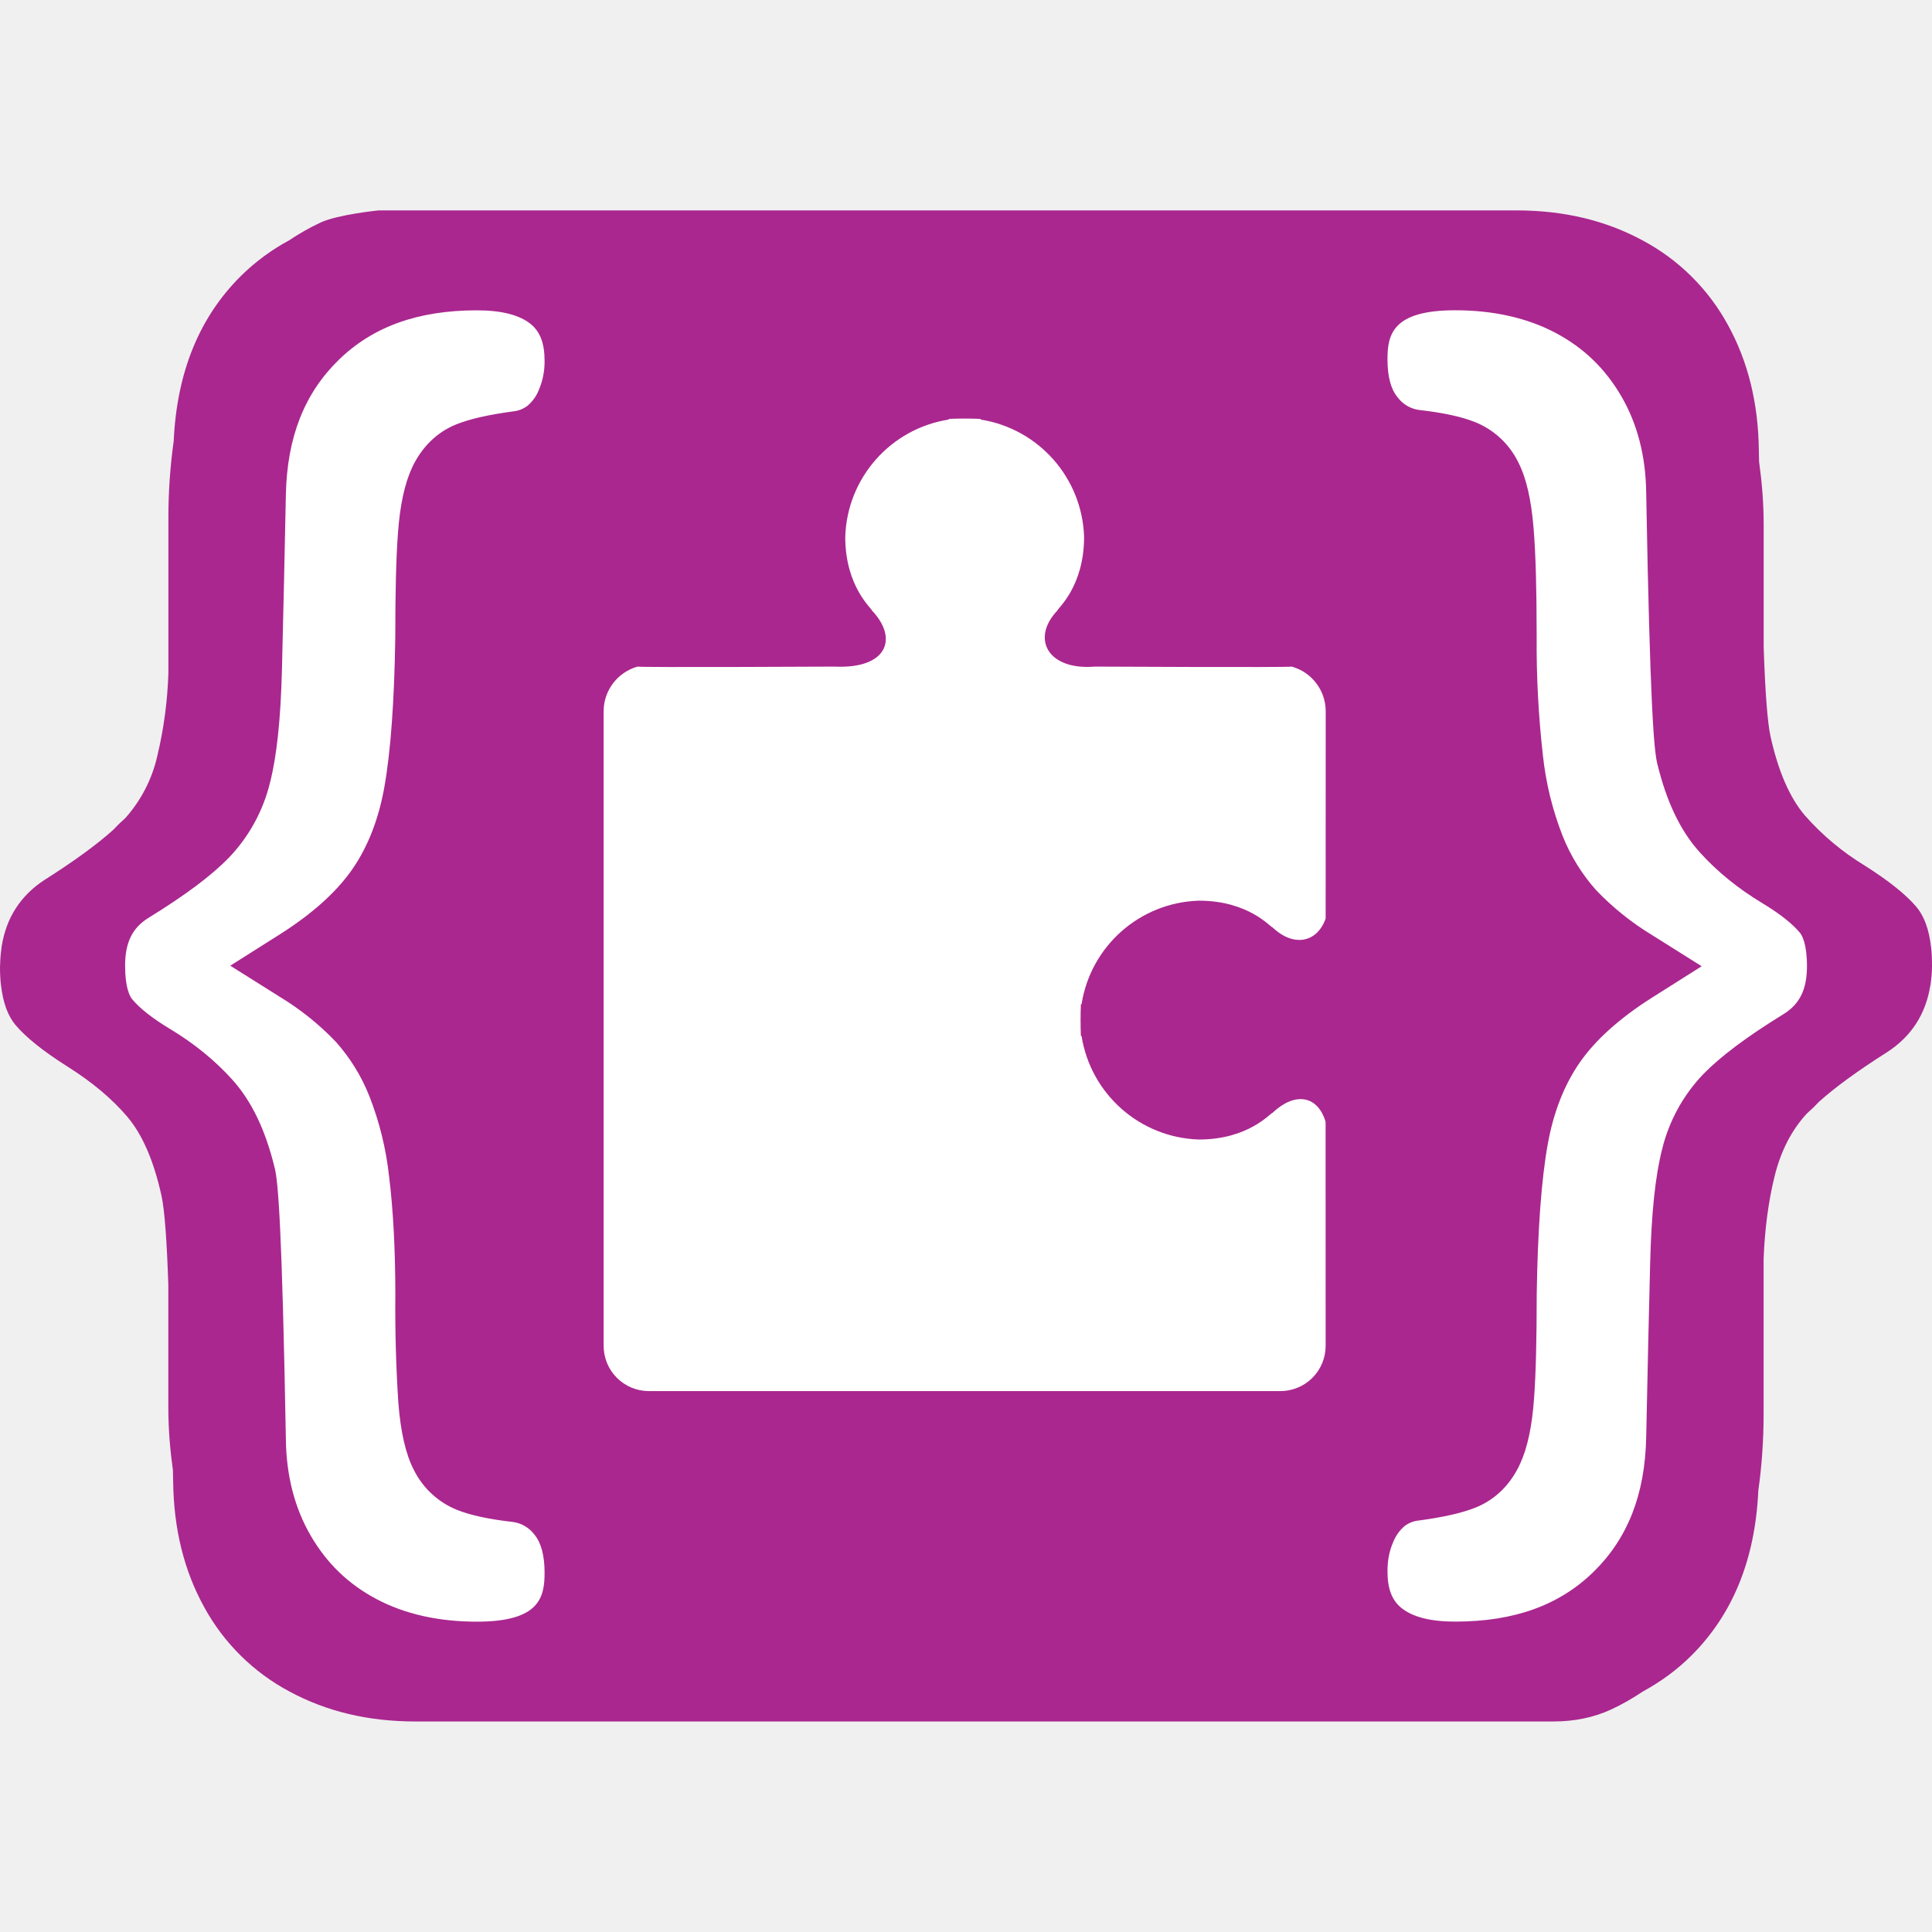
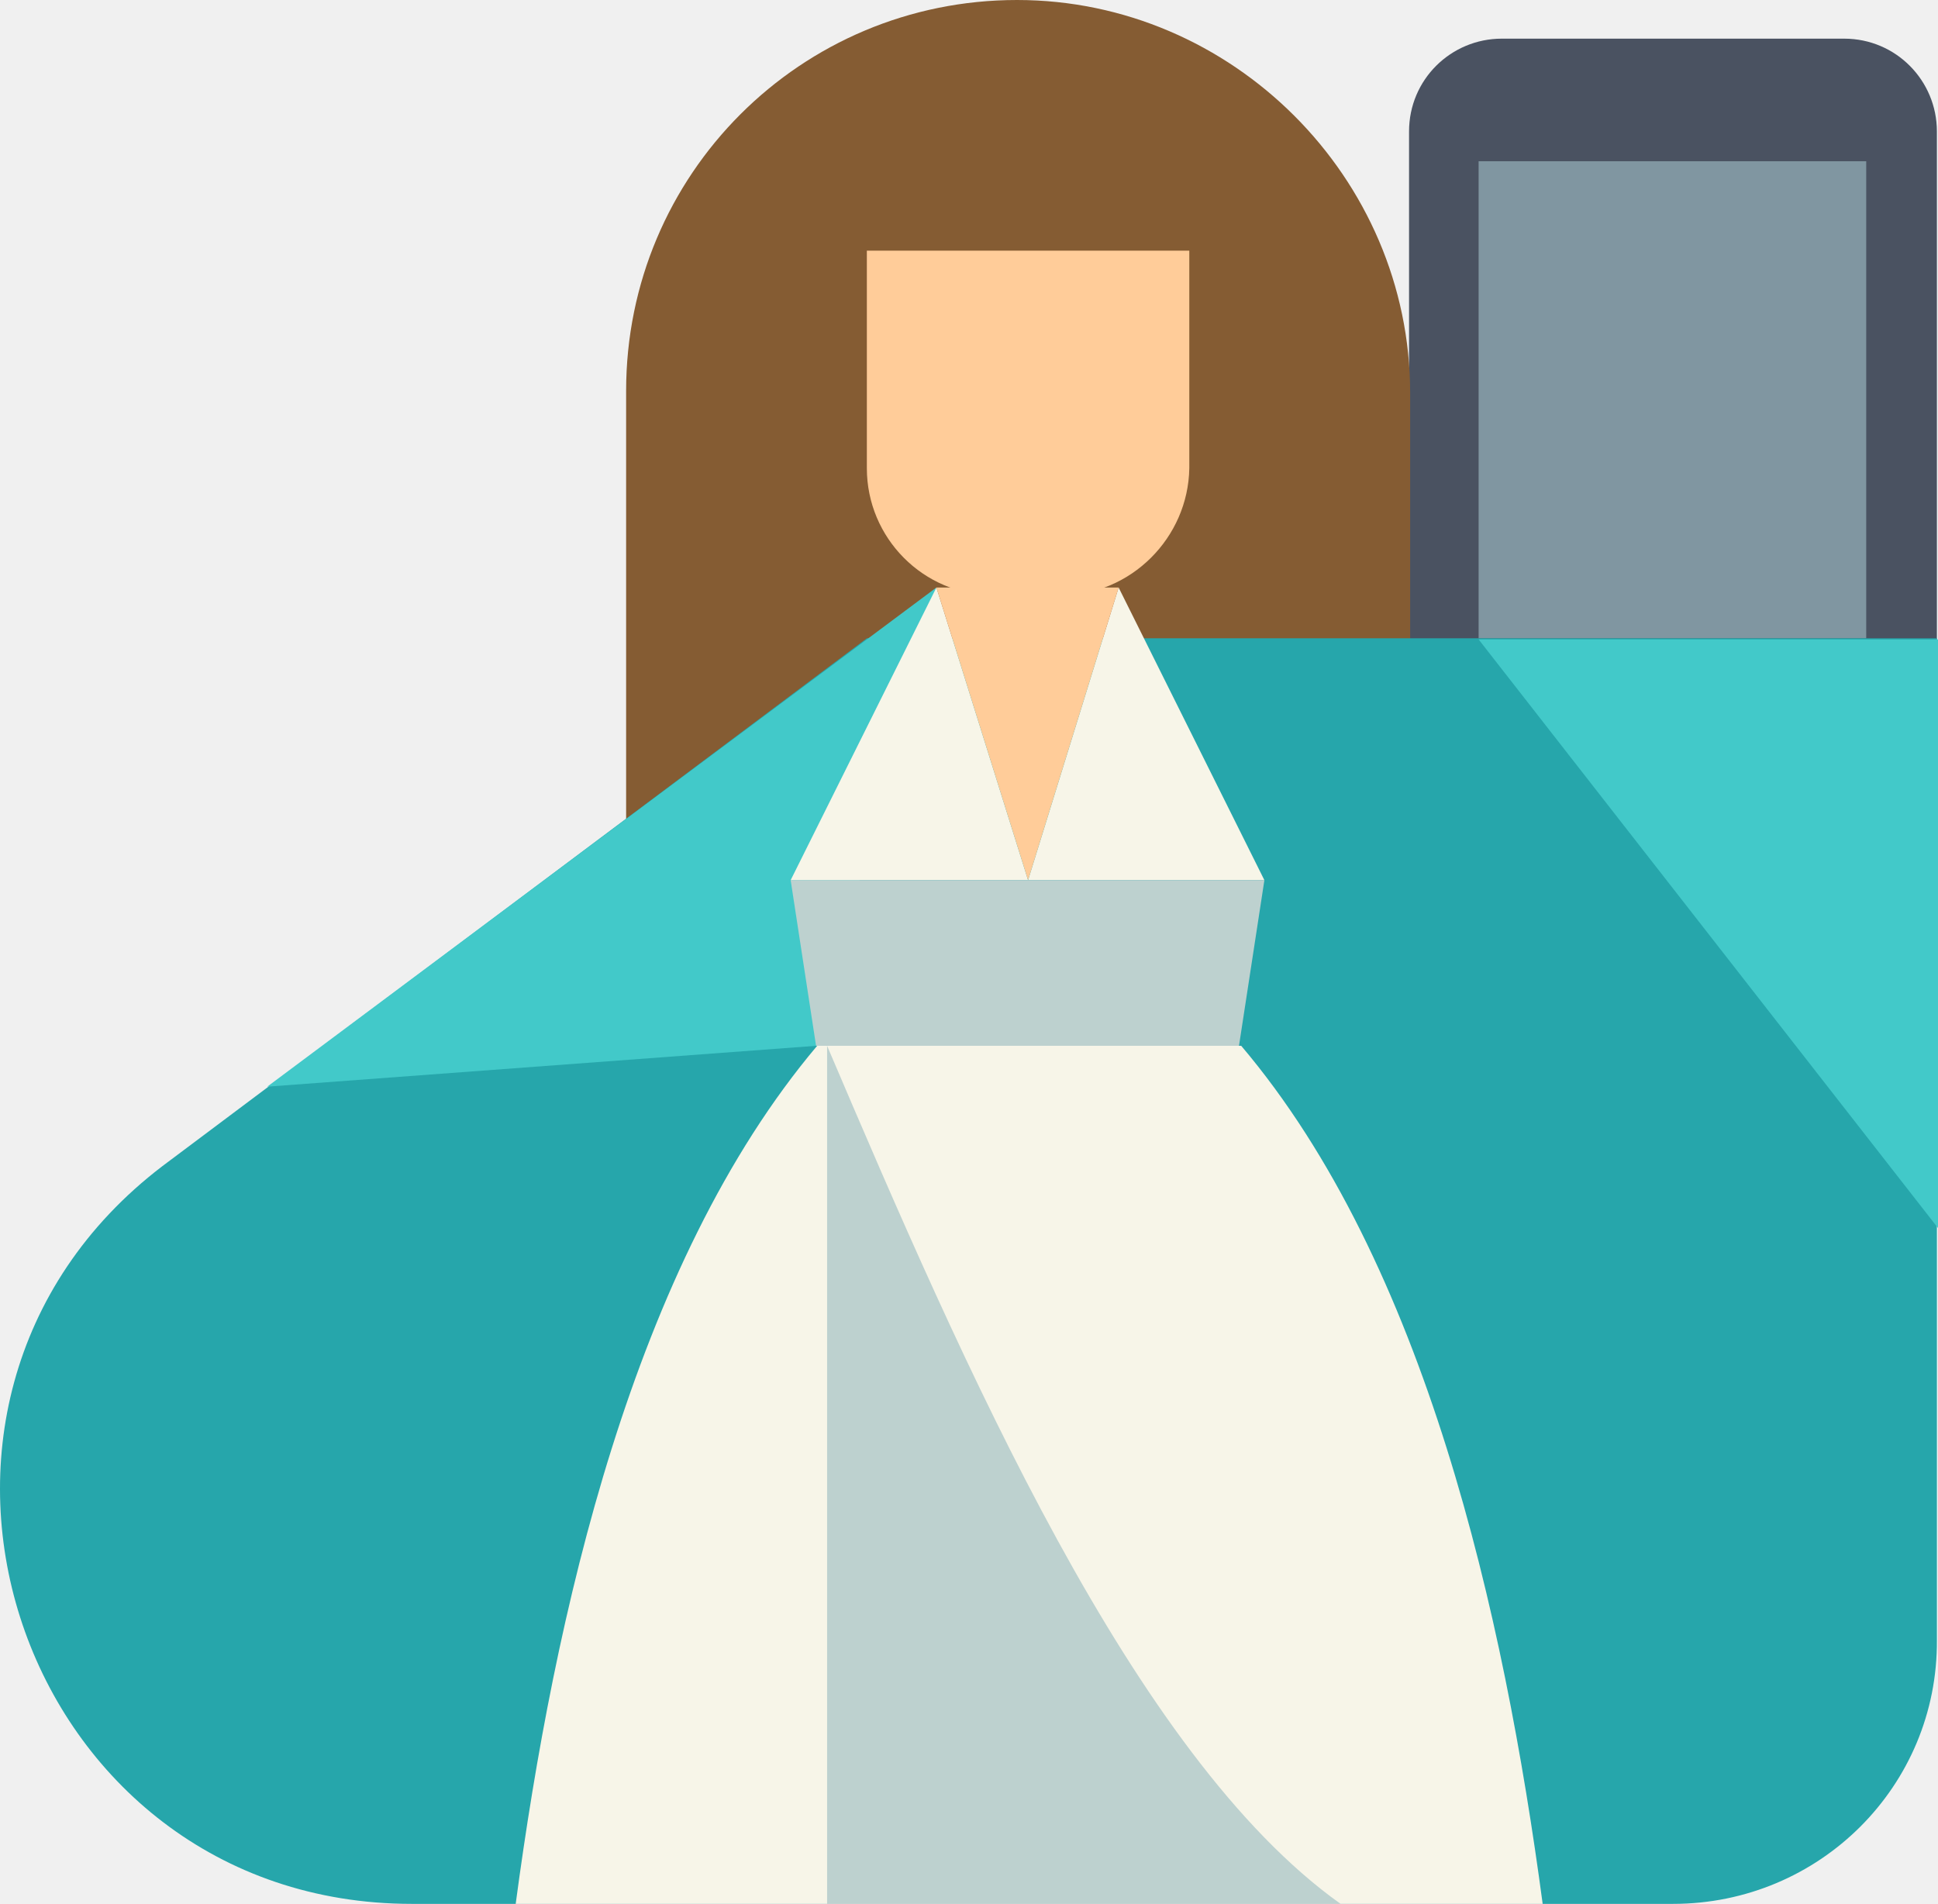
- <svg xmlns="http://www.w3.org/2000/svg" viewBox="0 0 32 32">
-   <path fill="#aa278f" d="M32 15.994v-.011c0-.108-.005-.209-.016-.303h-.001c-.032-.285-.112-.504-.239-.656-.171-.204-.459-.435-.864-.691a4.275 4.275 0 0 1-.986-.827c-.252-.296-.442-.734-.57-1.316-.049-.227-.087-.719-.112-1.473V8.696c0-.38-.031-.723-.076-1.049a12.313 12.313 0 0 0-.004-.188c-.009-.782-.18-1.475-.513-2.078a3.462 3.462 0 0 0-1.416-1.401c-.611-.33-1.305-.495-2.081-.495H6.271s-.674.067-.962.201a4.021 4.021 0 0 0-.521.295 3.502 3.502 0 0 0-.798.59c-.693.688-1.061 1.601-1.113 2.734a9.172 9.172 0 0 0-.088 1.283v2.558a6.802 6.802 0 0 1-.183 1.373 2.311 2.311 0 0 1-.532 1.033 2.67 2.67 0 0 0-.202.196c-.265.238-.638.511-1.13.823-.404.262-.64.633-.715 1.108l-.002.023a2.195 2.195 0 0 0-.023.287L0 16.006v.011c0 .108.005.209.016.303h.001c.032.285.112.504.239.656.171.204.459.435.864.691.406.256.735.532.986.827.252.296.442.734.57 1.316.049.227.087.719.112 1.473v2.019c0 .38.031.723.076 1.049l.004.188c.009.782.18 1.475.513 2.078a3.462 3.462 0 0 0 1.416 1.401c.611.33 1.305.495 2.081.495H25.73c.35 0 .673-.067.961-.201.184-.085.356-.187.521-.296.291-.159.559-.353.798-.59.693-.688 1.061-1.601 1.113-2.734.056-.398.088-.823.088-1.283v-2.558c.019-.495.079-.953.183-1.373.104-.419.282-.762.532-1.033a2.67 2.67 0 0 0 .202-.196c.265-.238.638-.511 1.13-.823.404-.262.64-.633.715-1.108h.002l.002-.023c.013-.092.022-.187.023-.287v-.014z" />
-   <path fill="#fff" d="M27.366 16.522l.819-.518-.821-.516a4.547 4.547 0 0 1-.927-.744 3.033 3.033 0 0 1-.554-.896 5.166 5.166 0 0 1-.328-1.339 16.319 16.319 0 0 1-.103-1.961c0-.781-.016-1.365-.05-1.786-.039-.489-.123-.852-.258-1.112a1.36 1.36 0 0 0-.718-.661c-.223-.089-.527-.154-.924-.199a.532.532 0 0 1-.356-.213c-.11-.133-.165-.344-.165-.627 0-.41.086-.811 1.121-.811.636 0 1.196.127 1.666.376.464.247.818.589 1.085 1.046.267.458.406.995.413 1.597.064 3.554.129 4.265.184 4.492.153.63.382 1.109.701 1.464.287.319.635.602 1.035.843.29.175.501.341.627.493.035.043.116.181.116.554 0 .383-.12.628-.39.794-.606.373-1.041.699-1.331.997a2.734 2.734 0 0 0-.678 1.24c-.112.437-.177 1.05-.198 1.875-.02.773-.042 1.741-.066 2.904-.021.941-.306 1.668-.873 2.222-.568.554-1.317.823-2.291.823-.409 0-.71-.077-.895-.23-.155-.128-.226-.32-.226-.604 0-.179.03-.336.093-.479a.682.682 0 0 1 .188-.268.463.463 0 0 1 .24-.094c.414-.055.725-.127.951-.219.317-.131.567-.378.723-.716.124-.269.2-.625.233-1.089.029-.402.044-.968.044-1.725.016-1.061.077-1.896.182-2.481.095-.53.274-.987.533-1.359.261-.375.665-.736 1.198-1.073zm-16.618 6.519h10.458a.75.75 0 0 0 .751-.751l-.001-3.709c-.134-.449-.518-.492-.878-.15-.033 0-.393.443-1.22.443a2.033 2.033 0 0 1-1.944-1.715h-.011a6.59 6.59 0 0 1 0-.526h.011a2.03 2.03 0 0 1 1.944-1.715c.827 0 1.187.443 1.22.443.35.332.738.252.879-.147l.001-3.432a.769.769 0 0 0-.562-.741c-.061.016-3.259 0-3.259 0-.786.065-1.063-.466-.624-.928 0-.033.443-.393.443-1.22a2.033 2.033 0 0 0-1.715-1.944v-.011a6.59 6.59 0 0 0-.526 0v.011A2.03 2.03 0 0 0 14 8.893c0 .827.443 1.187.443 1.22.439.462.254.97-.624.928 0 0-3.198.016-3.259 0a.77.77 0 0 0-.562.741V22.29a.75.75 0 0 0 .75.751zm-6.197-3.692c.055.227.12.938.184 4.492.007.602.146 1.138.413 1.597.267.458.622.8 1.085 1.046.47.25 1.03.376 1.666.376 1.035 0 1.121-.4 1.121-.811 0-.283-.056-.493-.165-.627a.537.537 0 0 0-.356-.213c-.397-.045-.701-.11-.925-.199a1.367 1.367 0 0 1-.718-.661c-.135-.259-.219-.623-.258-1.112a24.159 24.159 0 0 1-.05-1.786c0-.751-.035-1.41-.103-1.961a5.174 5.174 0 0 0-.329-1.339 3.028 3.028 0 0 0-.554-.896 4.52 4.52 0 0 0-.927-.744l-.821-.516.819-.518c.533-.337.936-.698 1.199-1.075.259-.372.438-.829.533-1.359.105-.585.166-1.419.182-2.481 0-.757.014-1.323.044-1.725.033-.464.109-.82.233-1.089.156-.337.406-.584.723-.715.226-.092.537-.163.951-.219a.463.463 0 0 0 .24-.094.662.662 0 0 0 .189-.267 1.18 1.18 0 0 0 .093-.479c0-.284-.072-.476-.226-.604-.186-.153-.487-.23-.895-.23-.974 0-1.723.269-2.291.823-.567.554-.852 1.281-.873 2.222a588.806 588.806 0 0 1-.065 2.904c-.021.825-.086 1.438-.198 1.875a2.731 2.731 0 0 1-.679 1.24c-.289.298-.725.624-1.331.997-.27.166-.39.41-.39.794 0 .373.081.511.116.554.127.153.338.319.627.493.4.24.748.524 1.035.843.319.355.548.834.701 1.464z" />
+ <svg xmlns="http://www.w3.org/2000/svg" xmlns:xlink="http://www.w3.org/1999/xlink" version="1.1" id="Ebene_1" x="0px" y="0px" viewBox="0 0 175.5 172.4" enable-background="new 0 0 841.9 595.3" xml:space="preserve" width="175.5" height="172.4">
+   <defs id="defs5009" />
+   <g id="g4955" transform="translate(-260.9003,-204.1)">
+     <g id="g4957">
+       <defs id="defs4959">
+         <rect id="SVGID_7_" x="193.1" y="204.1" width="318.3" height="256.3" />
+       </defs>
+       <clipPath id="SVGID_1_">
+         <use xlink:href="#SVGID_7_" overflow="visible" id="use4963" style="overflow:visible" x="0" y="0" width="100%" height="100%" />
+       </clipPath>
+     </g>
+     <g id="g4965">
+       <defs id="defs4967">
+         <rect id="SVGID_9_" x="193.1" y="204.1" width="318.3" height="256.3" />
+       </defs>
+       <clipPath id="SVGID_2_">
+         <use xlink:href="#SVGID_9_" overflow="visible" id="use4971" style="overflow:visible" x="0" y="0" width="100%" height="100%" />
+       </clipPath>
+     </g>
+     <g id="g4973">
+       <defs id="defs4975">
+         <rect id="SVGID_11_" x="193.1" y="204.1" width="318.3" height="256.3" />
+       </defs>
+       <clipPath id="SVGID_3_">
+         <use xlink:href="#SVGID_11_" overflow="visible" id="use4979" style="overflow:visible" x="0" y="0" width="100%" height="100%" />
+       </clipPath>
+       <path clip-path="url(#SVGID_3_)" d="m 436.4,262 -47.9,0 0,-46 c 0,-4.7 3.8,-8.4 8.4,-8.4 l 31,0 c 4.7,0 8.4,3.8 8.4,8.4 l 0,46 z" id="path4981" style="fill:#4a5261" />
+     </g>
+     <rect x="394.8" y="218.7" width="35.1" height="43.2" id="rect4983" style="fill:#8096a1" />
+     <path d="m 317.6,239.5 0,61 71,0.2 c 0,0 0,-57.3 0,-61 0,-19.5 -16.1,-35.6 -35.6,-35.6 -19.6,0 -35.4,15.8 -35.4,35.4" id="path4985" style="fill:#855c33" />
+     <path d="m 412.4,376.5 -114.2,0 c -35.6,0 -50.9,-45.2 -22.6,-66.8 l 63.8,-47.8 96.9,0 0,90.7 c 0.1,13.2 -10.6,23.9 -23.9,23.9" id="path4987" style="fill:#26a6ab" />
+     <polygon points="345.7,257.3 334.8,298.8 285.1,302.5 " id="polygon4989" style="fill:#42c9c9" />
+     <polygon points="354,283.8 332.5,283.8 345.7,257.3 " id="polygon4991" style="fill:#f7f5e8" />
+     <polygon points="375.4,283.8 354,283.8 362.2,257.3 " id="polygon4993" style="fill:#f7f5e8" />
+     <polygon points="373.1,298.8 334.8,298.8 332.5,283.8 375.4,283.8 " id="polygon4995" style="fill:#bdd1cf" />
+     <path d="m 400.6,376.5 c -3.5,-26.2 -10.6,-58 -27.3,-77.7 l -0.2,0 -19,0 -19,0 -0.2,0 c -16.7,19.8 -23.8,51.5 -27.3,77.7 l 93,0 z" id="path4997" style="fill:#f7f5e8" />
+     <path d="m 357,258 -6.1,0 c -6.4,0 -11.5,-5.2 -11.5,-11.5 l 0,-19.7 29.2,0 0,19.7 c -0.1,6.3 -5.3,11.5 -11.6,11.5" id="path4999" style="fill:#ffcc99" />
+     <path d="m 335.8,376.5 0,-77.7 c 12.4,29.1 27.7,64.3 46.5,77.7 l -46.5,0 z" id="path5001" style="fill:#bdd1cf" />
+     <polygon points="362.2,257.3 345.7,257.3 354,283.8 " id="polygon5003" style="fill:#ffcc99" />
+     <polygon points="436.4,315.3 394.8,262 436.4,262 " id="polygon5005" style="fill:#42c9c9" />
+   </g>
</svg>
